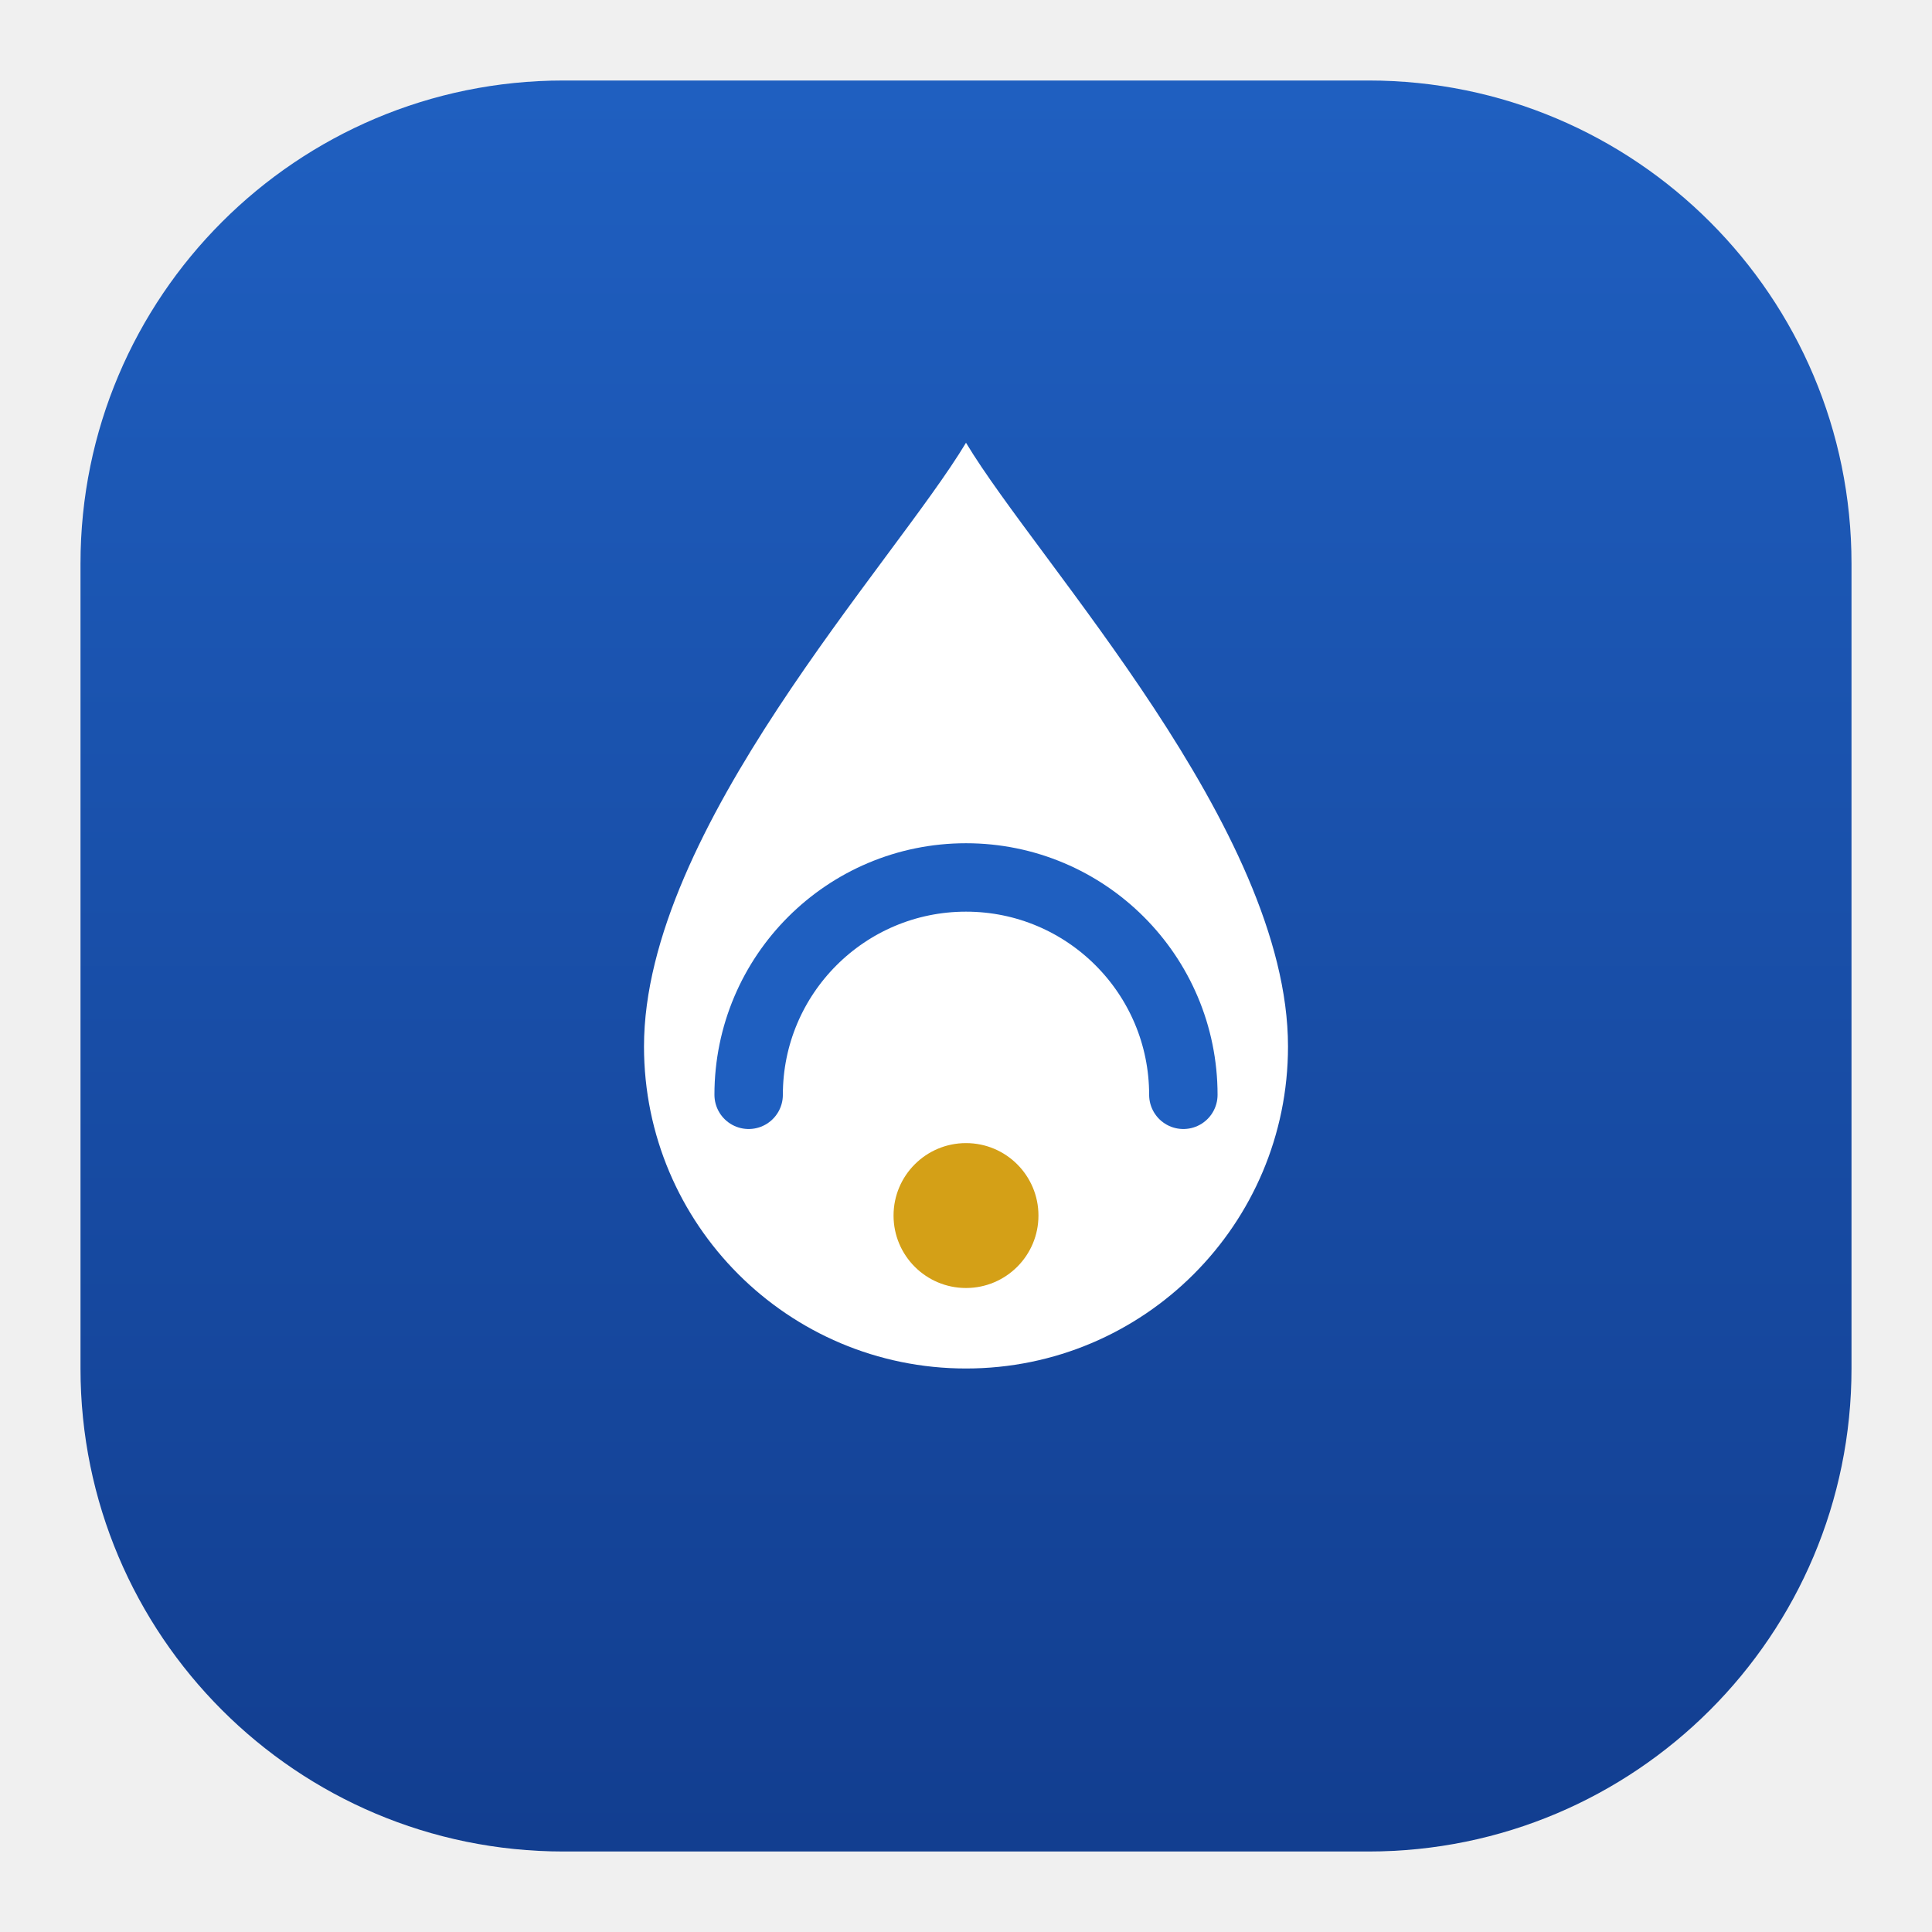
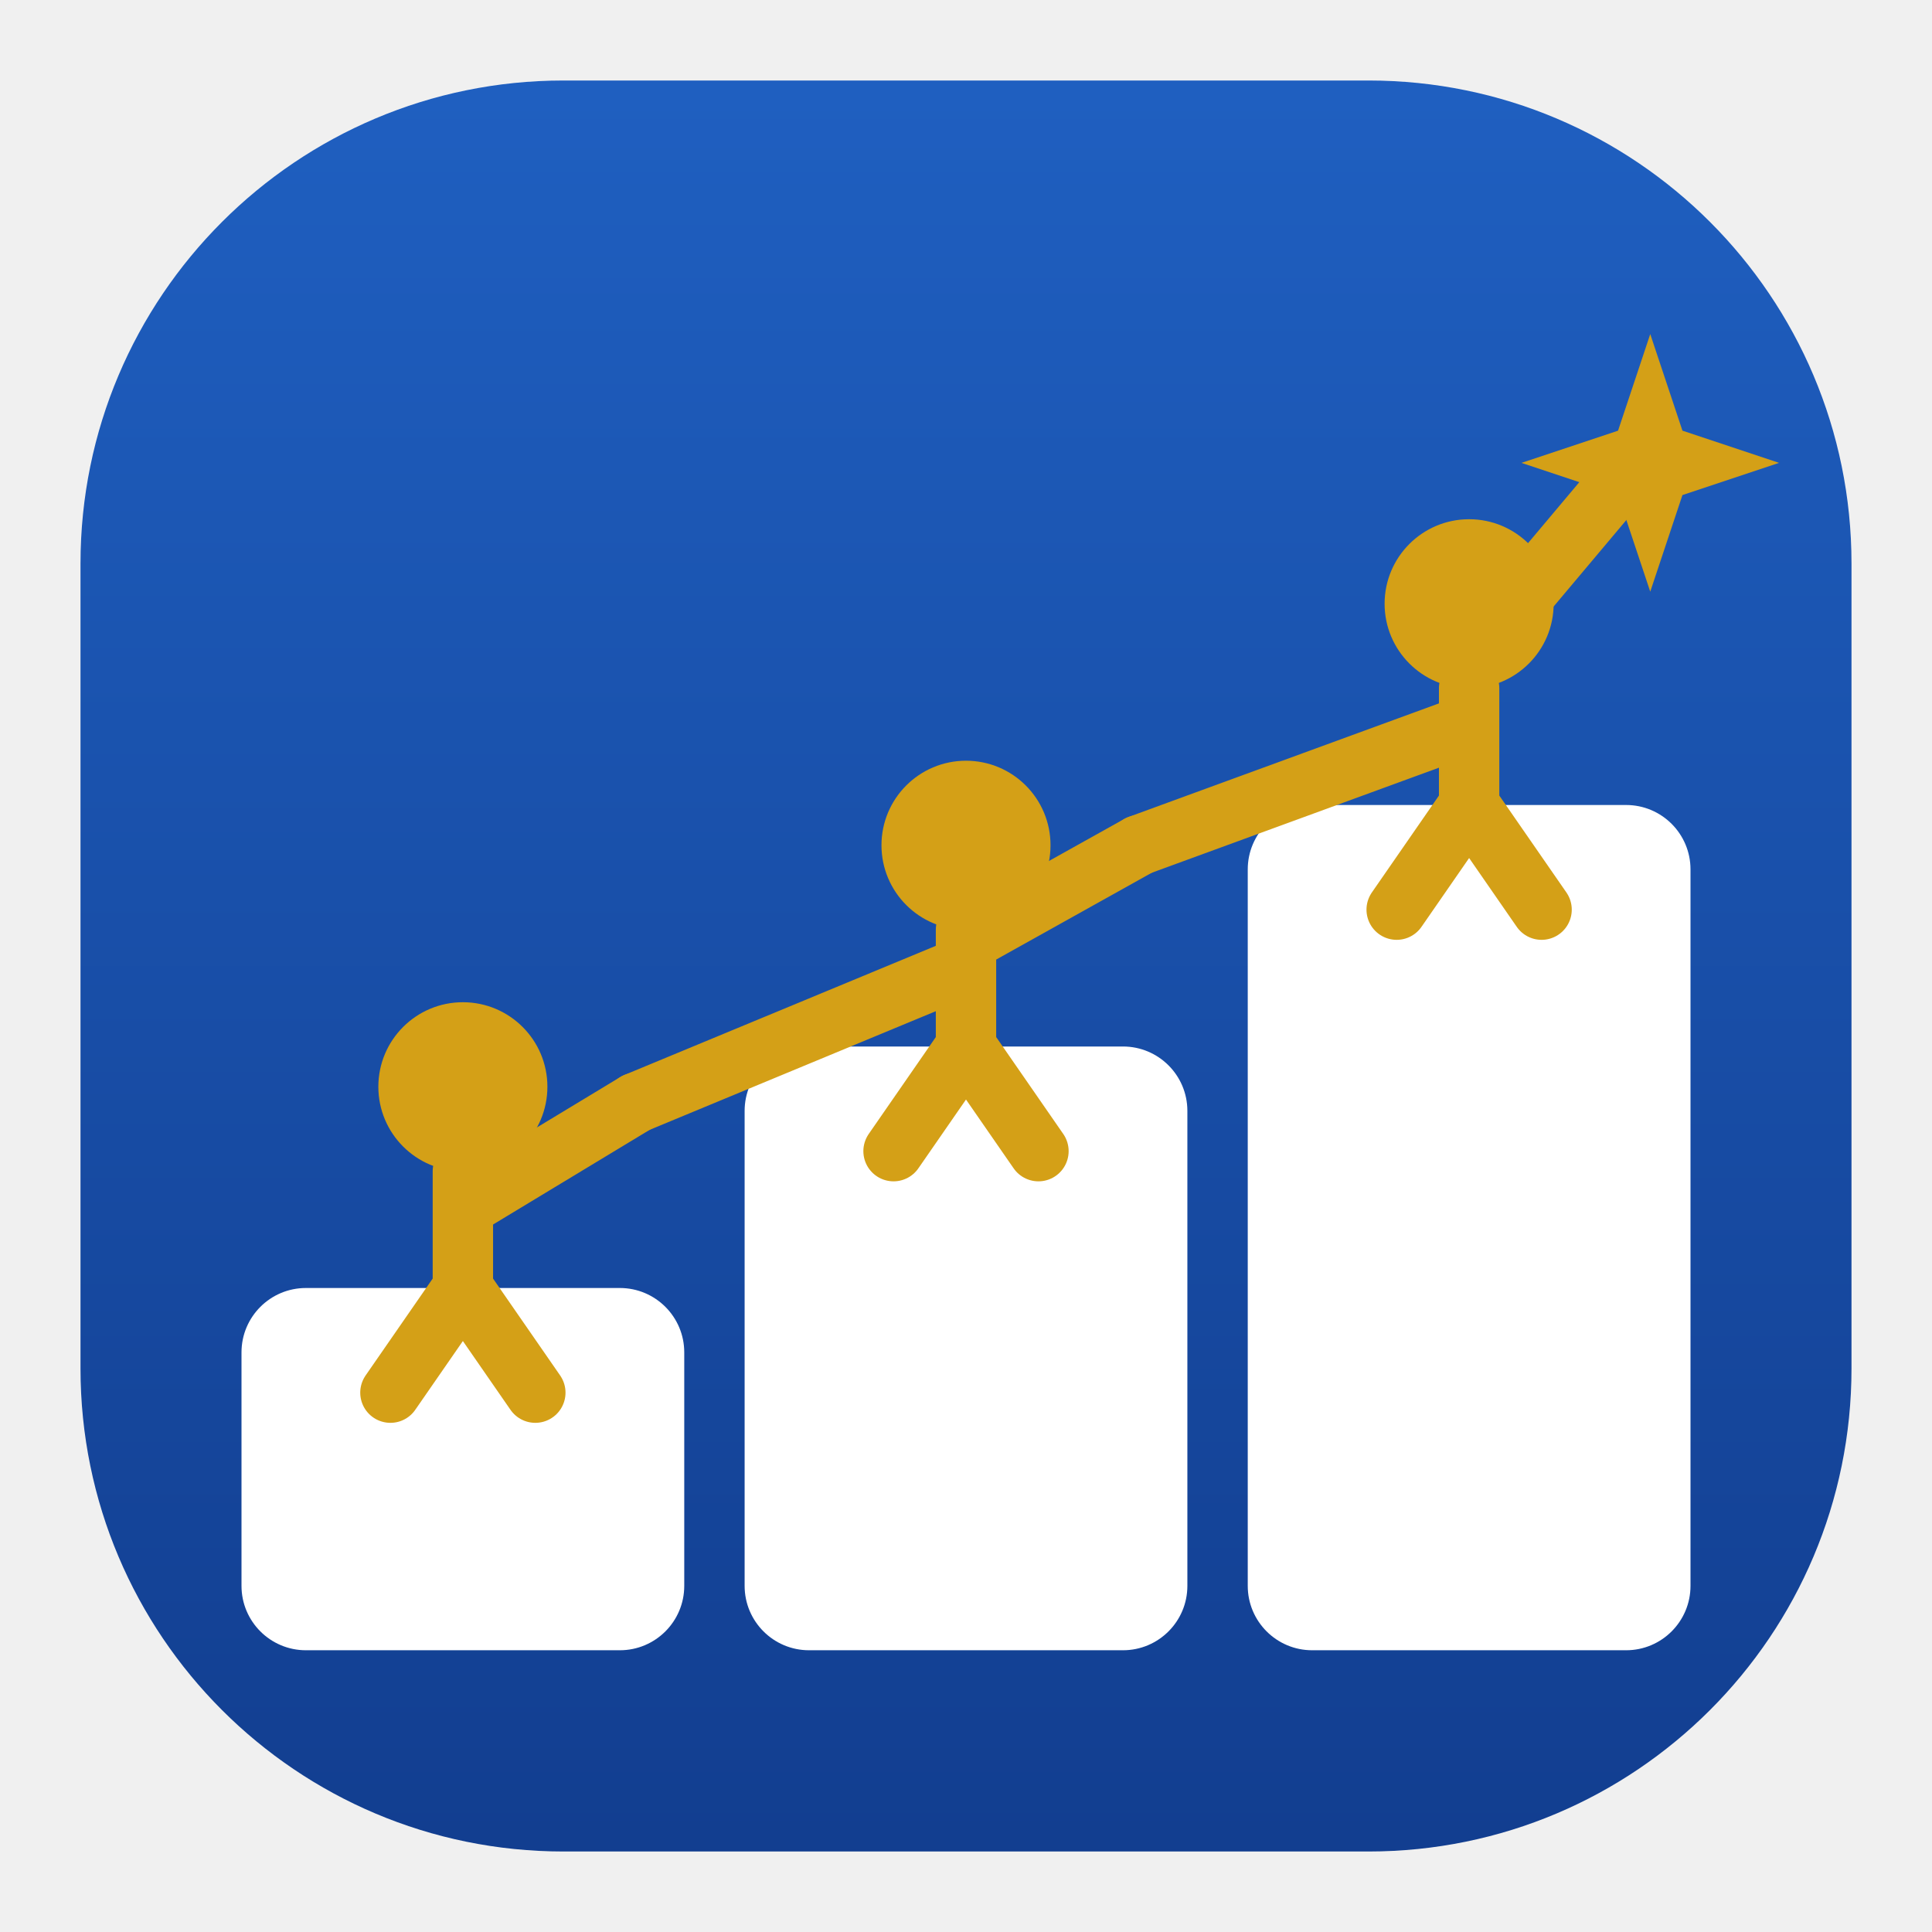
<svg xmlns="http://www.w3.org/2000/svg" viewBox="0 0 48 48" role="img" aria-label="Scuola Sacra Famiglia">
  <defs>
    <linearGradient id="sf-bg" x1="0" y1="0" x2="0" y2="1">
      <stop offset="0" stop-color="#1f5fc0" />
      <stop offset="1" stop-color="#123E90" />
    </linearGradient>
  </defs>
  <rect x="2" y="2" width="44" height="44" rx="12" fill="url(#sf-bg)" />
-   <path d="M24 11c1.8 3 8 9.6 8 15a8 8 0 0 1-16 0c0-5.4 6.2-12 8-15Z" fill="#ffffff" />
-   <path d="M18.6 27.2a5.4 5.4 0 0 1 10.8 0" fill="none" stroke="#1f5fc0" stroke-width="1.7" stroke-linecap="round" />
-   <circle cx="24" cy="30.2" r="1.8" fill="#D4A017" />
+   <g fill="#ffffff">
+     <rect x="6" y="32" width="11" height="9" rx="1.6" />
+     <rect x="18.5" y="26" width="11" height="15" rx="1.6" />
+     <rect x="31" y="20" width="11" height="21" rx="1.6" />
+   </g>
+   <g stroke="#D4A017" stroke-width="1.5" stroke-linecap="round" stroke-linejoin="round" fill="none">
+     <circle cx="11.5" cy="27" r="2.1" fill="#D4A017" stroke="none" />
+     <path d="M11.5 29.1 L11.5 32 M11.5 32 L9.7 34.6 M11.5 32 L13.3 34.6 M11.5 30 L15.8 27.4" />
+     <circle cx="24" cy="21" r="2.1" fill="#D4A017" stroke="none" />
+     <path d="M24 23.1 L24 26 M24 26 L22.2 28.6 M24 26 L25.8 28.6 M24 24 L15.8 27.4 M24 23.4 L28.3 21" />
+     <circle cx="36.5" cy="15" r="2.1" fill="#D4A017" stroke="none" />
+     <path d="M36.5 17.1 L36.5 20 M36.5 20 L34.7 22.6 M36.5 20 L38.3 22.6 M36.5 18 L28.3 21 M36.5 16.4 L40.2 12" />
+   </g>
+   <path d="M41 8.3 L41.8 10.7 L44.2 11.5 L41.8 12.3 L41 14.7 L40.2 12.3 L37.8 11.5 L40.2 10.7 Z" fill="#D4A017" />
</svg>
